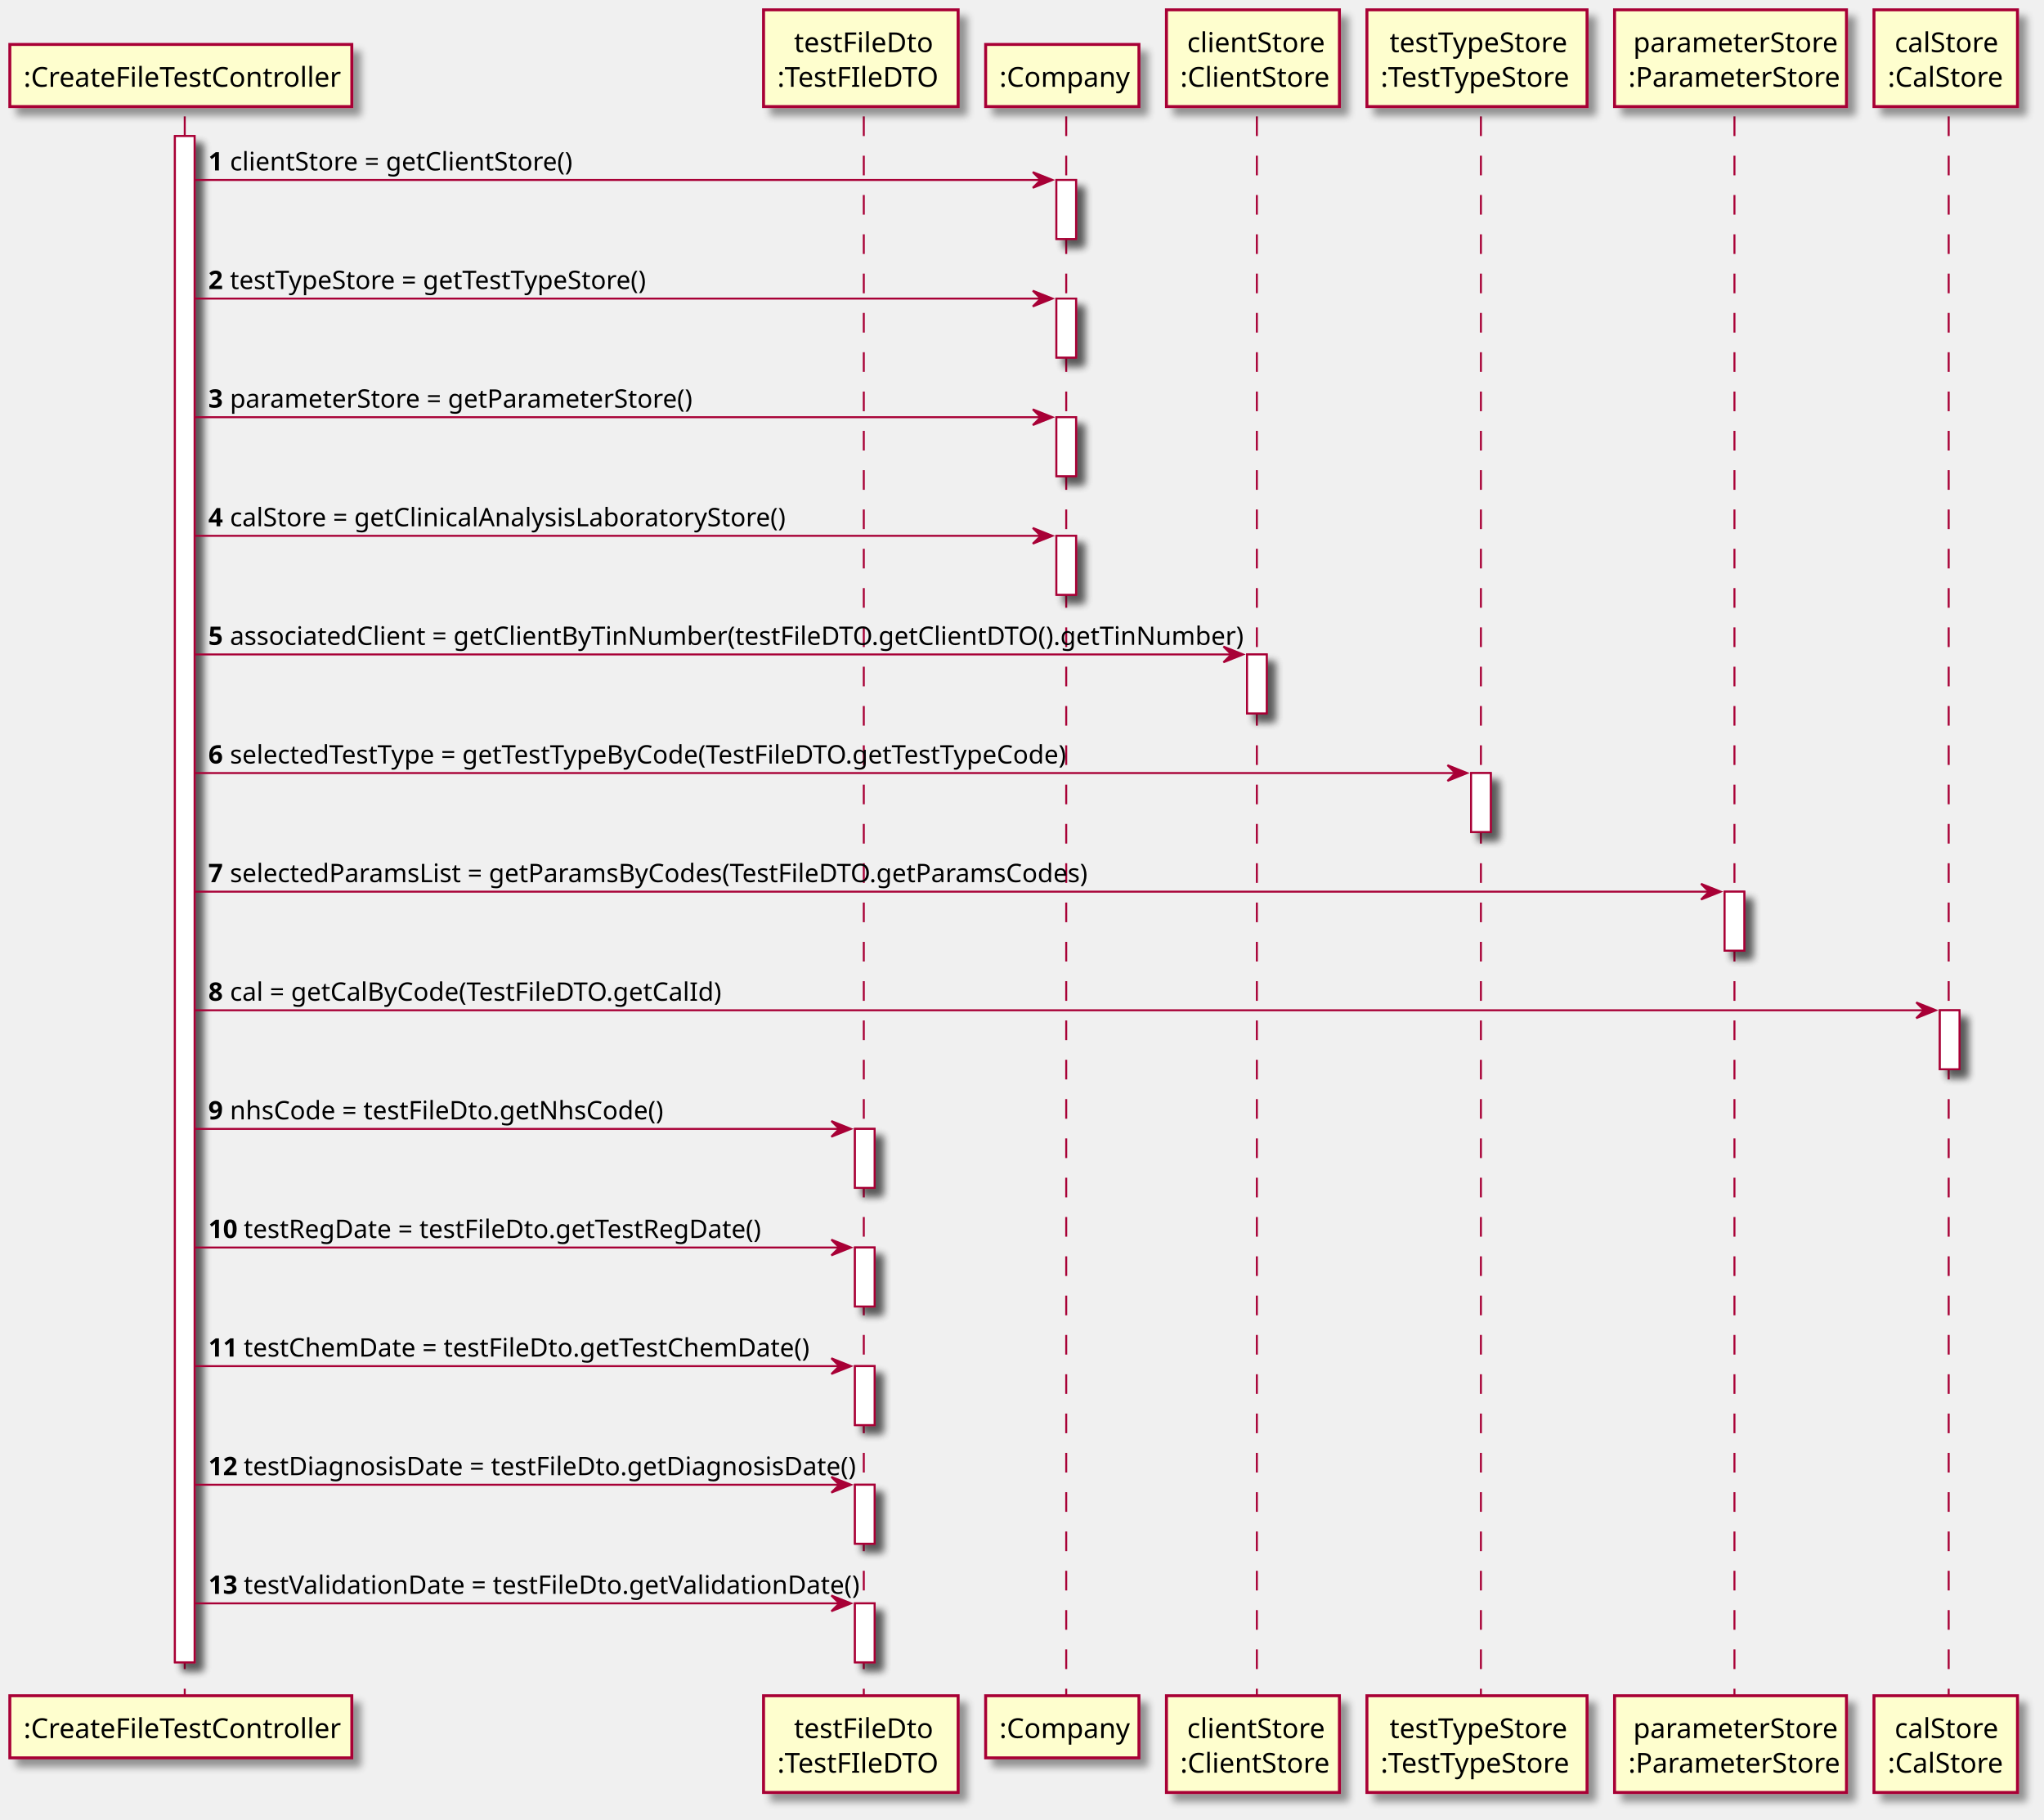
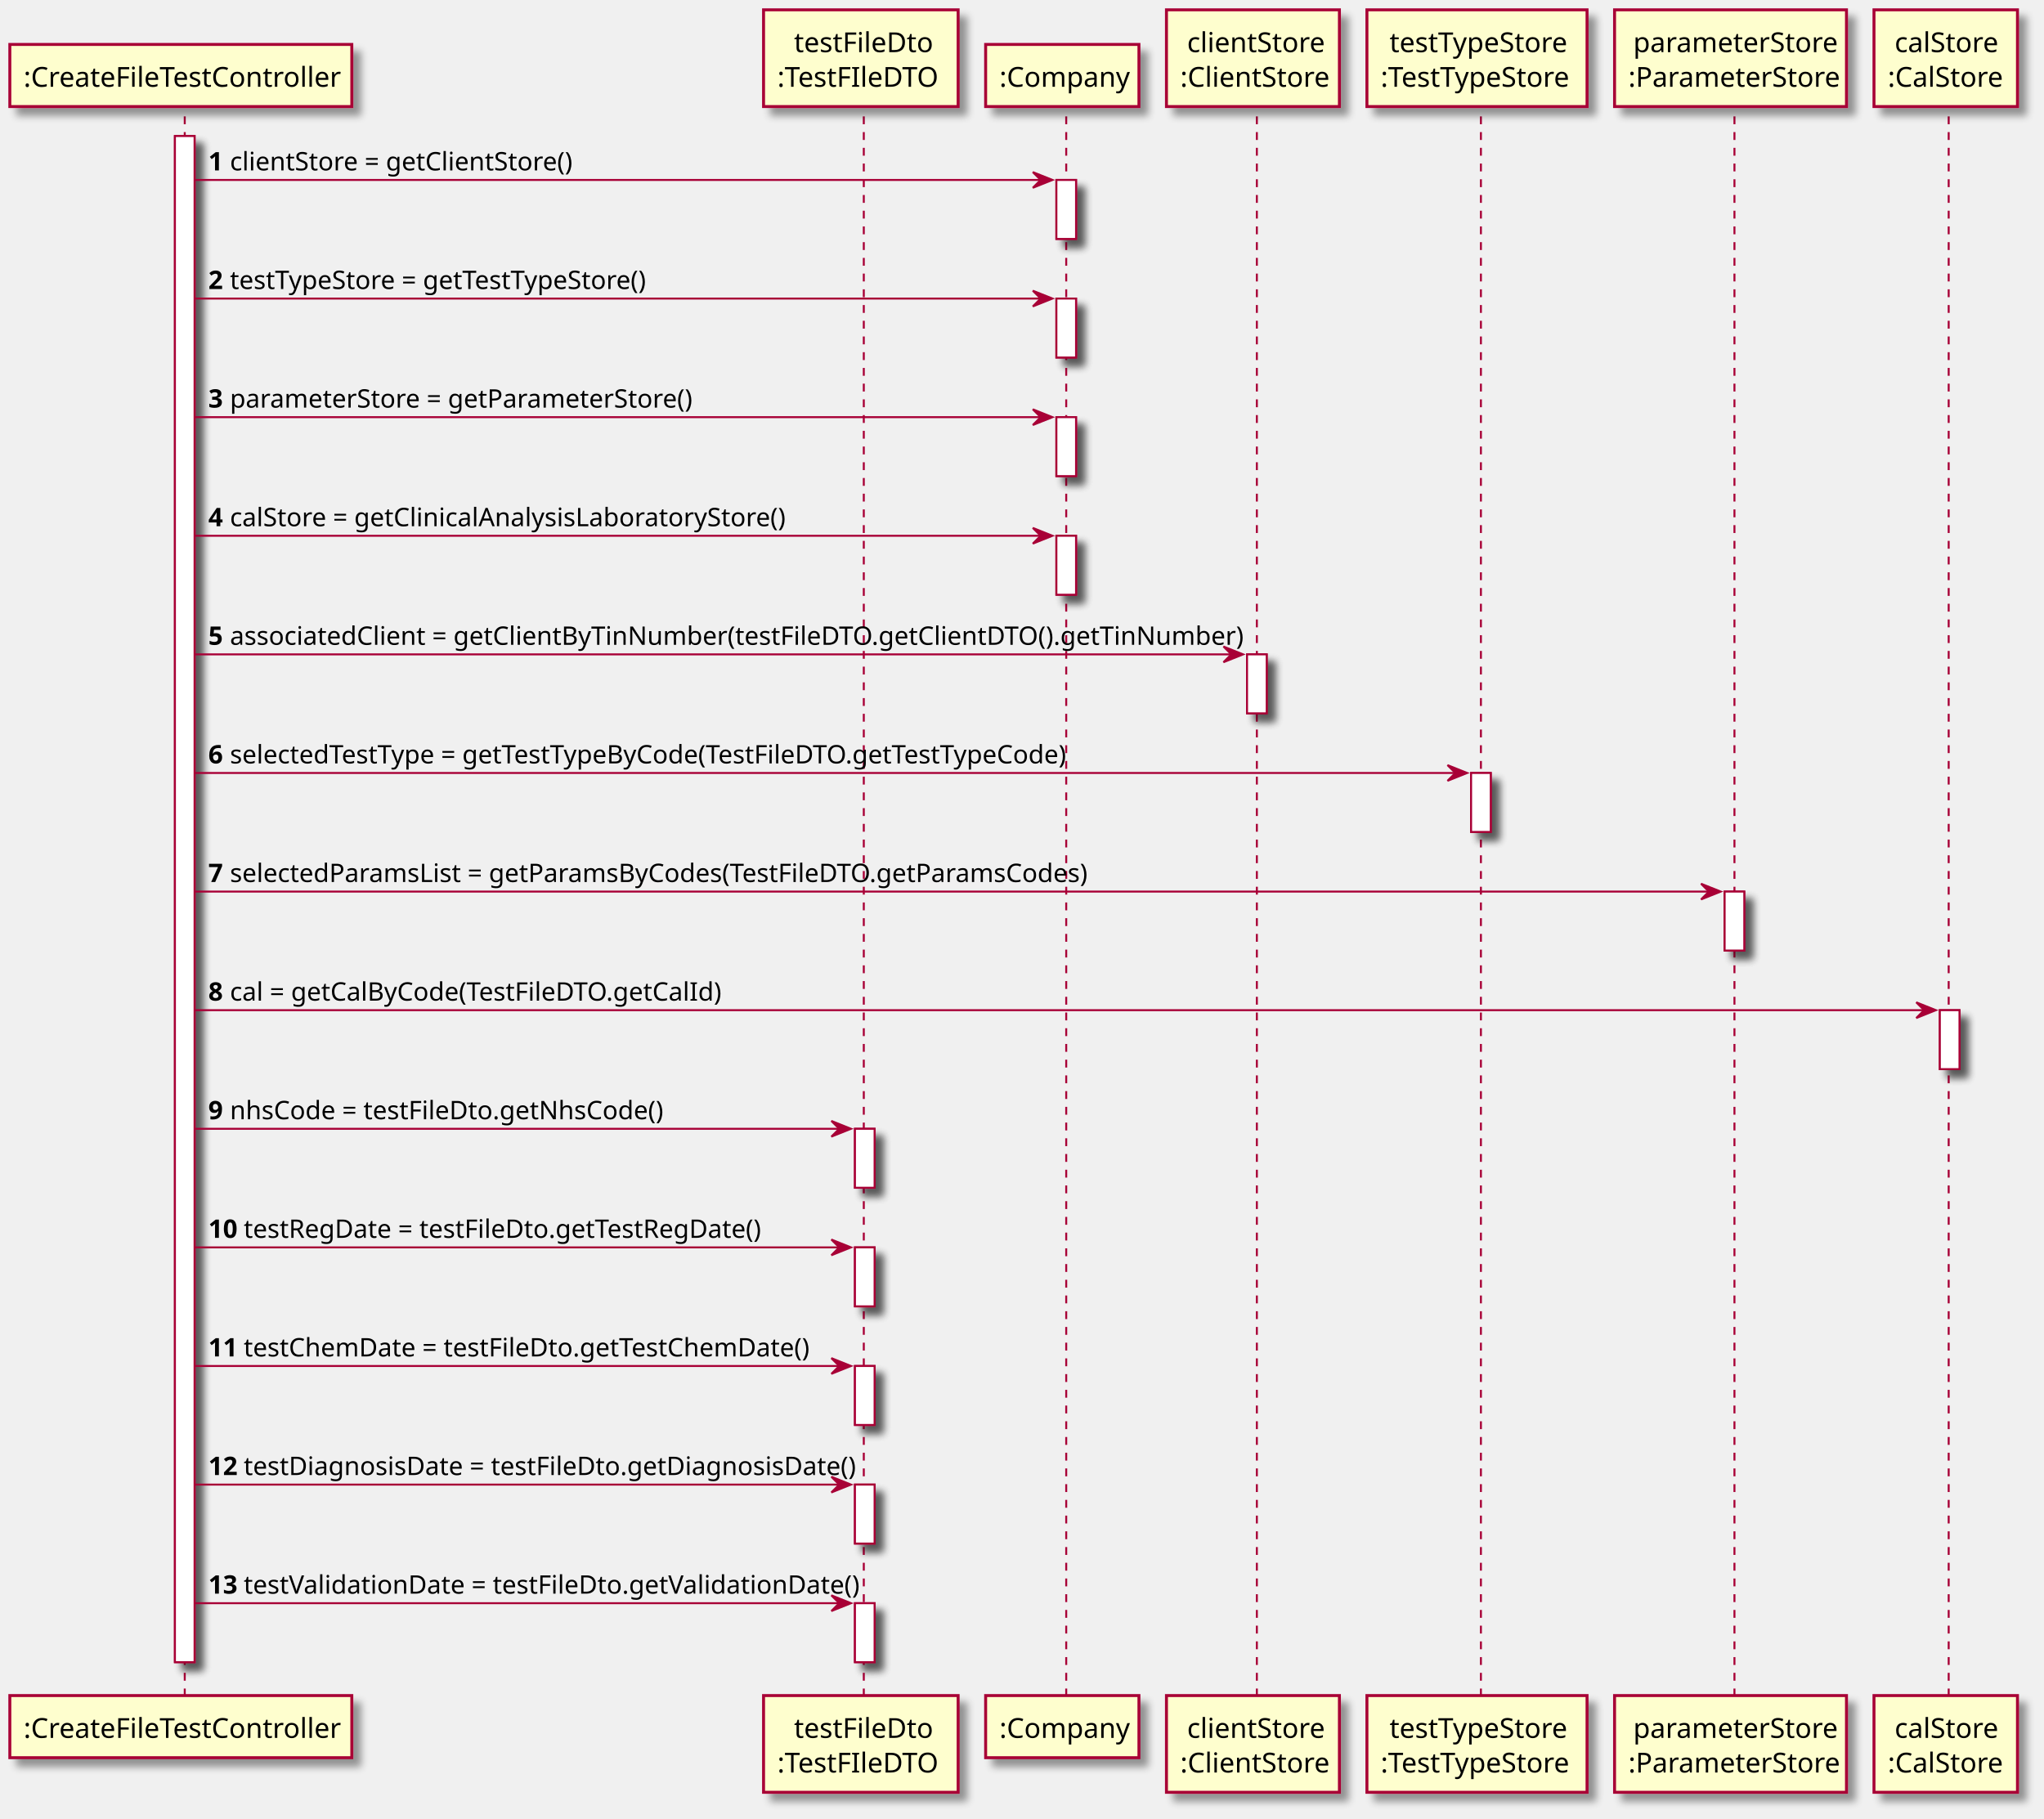
- <svg xmlns="http://www.w3.org/2000/svg" contentScriptType="application/ecmascript" contentStyleType="text/css" height="463px" preserveAspectRatio="none" style="width:520px;height:463px;" version="1.1" viewBox="0 0 520 463" width="520px" zoomAndPan="magnify">
+ <svg xmlns="http://www.w3.org/2000/svg" contentScriptType="application/ecmascript" contentStyleType="text/css" height="1157.5px" preserveAspectRatio="none" style="width:1300px;height:1157px;" version="1.1" viewBox="0 0 1300 1157" width="1300px" zoomAndPan="magnify">
  <defs>
    <filter height="300%" id="feg5xqkp1o017" width="300%" x="-1" y="-1">
-       <feGaussianBlur result="blurOut" stdDeviation="1.0" />
+       <feGaussianBlur result="blurOut" stdDeviation="2.5" />
      <feColorMatrix in="blurOut" result="blurOut2" type="matrix" values="0 0 0 0 0 0 0 0 0 0 0 0 0 0 0 0 0 0 .4 0" />
-       <feOffset dx="2.0" dy="2.0" in="blurOut2" result="blurOut3" />
+       <feOffset dx="5.0" dy="5.0" in="blurOut2" result="blurOut3" />
      <feBlend in="SourceGraphic" in2="blurOut3" mode="normal" />
    </filter>
  </defs>
  <g>
-     <rect fill="#FFFFFF" filter="url(#feg5xqkp1o017)" height="388.285" style="stroke:#A80036;stroke-width:0.5;" width="5" x="44.5" y="34.609" />
-     <rect fill="#FFFFFF" filter="url(#feg5xqkp1o017)" height="15" style="stroke:#A80036;stroke-width:0.5;" width="5" x="217.5" y="287.191" />
-     <rect fill="#FFFFFF" filter="url(#feg5xqkp1o017)" height="15" style="stroke:#A80036;stroke-width:0.5;" width="5" x="217.5" y="317.367" />
-     <rect fill="#FFFFFF" filter="url(#feg5xqkp1o017)" height="15" style="stroke:#A80036;stroke-width:0.5;" width="5" x="217.5" y="347.543" />
-     <rect fill="#FFFFFF" filter="url(#feg5xqkp1o017)" height="15" style="stroke:#A80036;stroke-width:0.5;" width="5" x="217.5" y="377.719" />
-     <rect fill="#FFFFFF" filter="url(#feg5xqkp1o017)" height="15" style="stroke:#A80036;stroke-width:0.5;" width="5" x="217.5" y="407.894" />
-     <rect fill="#FFFFFF" filter="url(#feg5xqkp1o017)" height="15" style="stroke:#A80036;stroke-width:0.5;" width="5" x="268.75" y="45.785" />
-     <rect fill="#FFFFFF" filter="url(#feg5xqkp1o017)" height="15" style="stroke:#A80036;stroke-width:0.5;" width="5" x="268.75" y="75.961" />
-     <rect fill="#FFFFFF" filter="url(#feg5xqkp1o017)" height="15" style="stroke:#A80036;stroke-width:0.5;" width="5" x="268.75" y="106.137" />
-     <rect fill="#FFFFFF" filter="url(#feg5xqkp1o017)" height="15" style="stroke:#A80036;stroke-width:0.5;" width="5" x="268.75" y="136.312" />
-     <rect fill="#FFFFFF" filter="url(#feg5xqkp1o017)" height="15" style="stroke:#A80036;stroke-width:0.5;" width="5" x="317.25" y="166.488" />
-     <rect fill="#FFFFFF" filter="url(#feg5xqkp1o017)" height="15" style="stroke:#A80036;stroke-width:0.5;" width="5" x="374.25" y="196.664" />
-     <rect fill="#FFFFFF" filter="url(#feg5xqkp1o017)" height="15" style="stroke:#A80036;stroke-width:0.5;" width="5" x="438.75" y="226.84" />
-     <rect fill="#FFFFFF" filter="url(#feg5xqkp1o017)" height="15" style="stroke:#A80036;stroke-width:0.5;" width="5" x="493.5" y="257.016" />
-     <line style="stroke:#A80036;stroke-width:0.5;stroke-dasharray:5.0,5.0;" x1="47" x2="47" y1="29.609" y2="431.894" />
-     <line style="stroke:#A80036;stroke-width:0.5;stroke-dasharray:5.0,5.0;" x1="219.75" x2="219.75" y1="29.609" y2="431.894" />
-     <line style="stroke:#A80036;stroke-width:0.5;stroke-dasharray:5.0,5.0;" x1="271.25" x2="271.25" y1="29.609" y2="431.894" />
-     <line style="stroke:#A80036;stroke-width:0.5;stroke-dasharray:5.0,5.0;" x1="319.75" x2="319.75" y1="29.609" y2="431.894" />
-     <line style="stroke:#A80036;stroke-width:0.5;stroke-dasharray:5.0,5.0;" x1="376.75" x2="376.75" y1="29.609" y2="431.894" />
-     <line style="stroke:#A80036;stroke-width:0.5;stroke-dasharray:5.0,5.0;" x1="441.25" x2="441.25" y1="29.609" y2="431.894" />
-     <line style="stroke:#A80036;stroke-width:0.5;stroke-dasharray:5.0,5.0;" x1="495.75" x2="495.75" y1="29.609" y2="431.894" />
-     <rect fill="#FEFECE" filter="url(#feg5xqkp1o017)" height="15.805" style="stroke:#A80036;stroke-width:0.75;" width="87" x="2.5" y="11.305" />
-     <text fill="#000000" font-family="sans-serif" font-size="7" lengthAdjust="spacing" textLength="80" x="6" y="22.071">:CreateFileTestController</text>
-     <rect fill="#FEFECE" filter="url(#feg5xqkp1o017)" height="15.805" style="stroke:#A80036;stroke-width:0.75;" width="87" x="2.5" y="431.394" />
-     <text fill="#000000" font-family="sans-serif" font-size="7" lengthAdjust="spacing" textLength="80" x="6" y="442.161">:CreateFileTestController</text>
-     <rect fill="#FEFECE" filter="url(#feg5xqkp1o017)" height="24.609" style="stroke:#A80036;stroke-width:0.75;" width="49.5" x="194.25" y="2.5" />
-     <text fill="#000000" font-family="sans-serif" font-size="7" lengthAdjust="spacing" textLength="34" x="202" y="13.267">testFileDto</text>
-     <text fill="#000000" font-family="sans-serif" font-size="7" lengthAdjust="spacing" textLength="42.5" x="197.75" y="22.071">:TestFIleDTO</text>
-     <rect fill="#FEFECE" filter="url(#feg5xqkp1o017)" height="24.609" style="stroke:#A80036;stroke-width:0.75;" width="49.5" x="194.25" y="431.394" />
-     <text fill="#000000" font-family="sans-serif" font-size="7" lengthAdjust="spacing" textLength="34" x="202" y="442.161">testFileDto</text>
-     <text fill="#000000" font-family="sans-serif" font-size="7" lengthAdjust="spacing" textLength="42.5" x="197.75" y="450.966">:TestFIleDTO</text>
-     <rect fill="#FEFECE" filter="url(#feg5xqkp1o017)" height="15.805" style="stroke:#A80036;stroke-width:0.75;" width="39" x="250.75" y="11.305" />
-     <text fill="#000000" font-family="sans-serif" font-size="7" lengthAdjust="spacing" textLength="32" x="254.25" y="22.071">:Company</text>
-     <rect fill="#FEFECE" filter="url(#feg5xqkp1o017)" height="15.805" style="stroke:#A80036;stroke-width:0.75;" width="39" x="250.75" y="431.394" />
-     <text fill="#000000" font-family="sans-serif" font-size="7" lengthAdjust="spacing" textLength="32" x="254.25" y="442.161">:Company</text>
-     <rect fill="#FEFECE" filter="url(#feg5xqkp1o017)" height="24.609" style="stroke:#A80036;stroke-width:0.75;" width="44" x="296.75" y="2.5" />
-     <text fill="#000000" font-family="sans-serif" font-size="7" lengthAdjust="spacing" textLength="33.5" x="302" y="13.267">clientStore</text>
-     <text fill="#000000" font-family="sans-serif" font-size="7" lengthAdjust="spacing" textLength="37" x="300.25" y="22.071">:ClientStore</text>
-     <rect fill="#FEFECE" filter="url(#feg5xqkp1o017)" height="24.609" style="stroke:#A80036;stroke-width:0.75;" width="44" x="296.75" y="431.394" />
-     <text fill="#000000" font-family="sans-serif" font-size="7" lengthAdjust="spacing" textLength="33.5" x="302" y="442.161">clientStore</text>
-     <text fill="#000000" font-family="sans-serif" font-size="7" lengthAdjust="spacing" textLength="37" x="300.25" y="450.966">:ClientStore</text>
-     <rect fill="#FEFECE" filter="url(#feg5xqkp1o017)" height="24.609" style="stroke:#A80036;stroke-width:0.75;" width="56" x="347.75" y="2.5" />
-     <text fill="#000000" font-family="sans-serif" font-size="7" lengthAdjust="spacing" textLength="44.5" x="353.5" y="13.267">testTypeStore</text>
-     <text fill="#000000" font-family="sans-serif" font-size="7" lengthAdjust="spacing" textLength="49" x="351.25" y="22.071">:TestTypeStore</text>
-     <rect fill="#FEFECE" filter="url(#feg5xqkp1o017)" height="24.609" style="stroke:#A80036;stroke-width:0.75;" width="56" x="347.75" y="431.394" />
-     <text fill="#000000" font-family="sans-serif" font-size="7" lengthAdjust="spacing" textLength="44.5" x="353.5" y="442.161">testTypeStore</text>
-     <text fill="#000000" font-family="sans-serif" font-size="7" lengthAdjust="spacing" textLength="49" x="351.25" y="450.966">:TestTypeStore</text>
-     <rect fill="#FEFECE" filter="url(#feg5xqkp1o017)" height="24.609" style="stroke:#A80036;stroke-width:0.75;" width="59" x="410.75" y="2.5" />
-     <text fill="#000000" font-family="sans-serif" font-size="7" lengthAdjust="spacing" textLength="49.5" x="415.5" y="13.267">parameterStore</text>
-     <text fill="#000000" font-family="sans-serif" font-size="7" lengthAdjust="spacing" textLength="52" x="414.25" y="22.071">:ParameterStore</text>
-     <rect fill="#FEFECE" filter="url(#feg5xqkp1o017)" height="24.609" style="stroke:#A80036;stroke-width:0.75;" width="59" x="410.75" y="431.394" />
-     <text fill="#000000" font-family="sans-serif" font-size="7" lengthAdjust="spacing" textLength="49.5" x="415.5" y="442.161">parameterStore</text>
-     <text fill="#000000" font-family="sans-serif" font-size="7" lengthAdjust="spacing" textLength="52" x="414.25" y="450.966">:ParameterStore</text>
-     <rect fill="#FEFECE" filter="url(#feg5xqkp1o017)" height="24.609" style="stroke:#A80036;stroke-width:0.75;" width="36.5" x="476.75" y="2.5" />
-     <text fill="#000000" font-family="sans-serif" font-size="7" lengthAdjust="spacing" textLength="26" x="482" y="13.267">calStore</text>
-     <text fill="#000000" font-family="sans-serif" font-size="7" lengthAdjust="spacing" textLength="29.5" x="480.25" y="22.071">:CalStore</text>
-     <rect fill="#FEFECE" filter="url(#feg5xqkp1o017)" height="24.609" style="stroke:#A80036;stroke-width:0.75;" width="36.5" x="476.75" y="431.394" />
-     <text fill="#000000" font-family="sans-serif" font-size="7" lengthAdjust="spacing" textLength="26" x="482" y="442.161">calStore</text>
-     <text fill="#000000" font-family="sans-serif" font-size="7" lengthAdjust="spacing" textLength="29.5" x="480.25" y="450.966">:CalStore</text>
-     <rect fill="#FFFFFF" filter="url(#feg5xqkp1o017)" height="388.285" style="stroke:#A80036;stroke-width:0.5;" width="5" x="44.5" y="34.609" />
-     <rect fill="#FFFFFF" filter="url(#feg5xqkp1o017)" height="15" style="stroke:#A80036;stroke-width:0.5;" width="5" x="217.5" y="287.191" />
-     <rect fill="#FFFFFF" filter="url(#feg5xqkp1o017)" height="15" style="stroke:#A80036;stroke-width:0.5;" width="5" x="217.5" y="317.367" />
-     <rect fill="#FFFFFF" filter="url(#feg5xqkp1o017)" height="15" style="stroke:#A80036;stroke-width:0.5;" width="5" x="217.5" y="347.543" />
-     <rect fill="#FFFFFF" filter="url(#feg5xqkp1o017)" height="15" style="stroke:#A80036;stroke-width:0.5;" width="5" x="217.5" y="377.719" />
-     <rect fill="#FFFFFF" filter="url(#feg5xqkp1o017)" height="15" style="stroke:#A80036;stroke-width:0.5;" width="5" x="217.5" y="407.894" />
-     <rect fill="#FFFFFF" filter="url(#feg5xqkp1o017)" height="15" style="stroke:#A80036;stroke-width:0.5;" width="5" x="268.75" y="45.785" />
-     <rect fill="#FFFFFF" filter="url(#feg5xqkp1o017)" height="15" style="stroke:#A80036;stroke-width:0.5;" width="5" x="268.75" y="75.961" />
-     <rect fill="#FFFFFF" filter="url(#feg5xqkp1o017)" height="15" style="stroke:#A80036;stroke-width:0.5;" width="5" x="268.75" y="106.137" />
-     <rect fill="#FFFFFF" filter="url(#feg5xqkp1o017)" height="15" style="stroke:#A80036;stroke-width:0.5;" width="5" x="268.75" y="136.312" />
-     <rect fill="#FFFFFF" filter="url(#feg5xqkp1o017)" height="15" style="stroke:#A80036;stroke-width:0.5;" width="5" x="317.25" y="166.488" />
-     <rect fill="#FFFFFF" filter="url(#feg5xqkp1o017)" height="15" style="stroke:#A80036;stroke-width:0.5;" width="5" x="374.25" y="196.664" />
-     <rect fill="#FFFFFF" filter="url(#feg5xqkp1o017)" height="15" style="stroke:#A80036;stroke-width:0.5;" width="5" x="438.75" y="226.84" />
-     <rect fill="#FFFFFF" filter="url(#feg5xqkp1o017)" height="15" style="stroke:#A80036;stroke-width:0.5;" width="5" x="493.5" y="257.016" />
-     <polygon fill="#A80036" points="262.75,43.785,267.75,45.785,262.75,47.785,264.75,45.785" style="stroke:#A80036;stroke-width:0.5;" />
-     <line style="stroke:#A80036;stroke-width:0.5;" x1="49.5" x2="265.75" y1="45.785" y2="45.785" />
-     <text fill="#000000" font-family="sans-serif" font-size="6.5" font-weight="bold" lengthAdjust="spacing" textLength="3.5" x="53" y="43.357">1</text>
-     <text fill="#000000" font-family="sans-serif" font-size="6.5" lengthAdjust="spacing" textLength="84" x="58.5" y="43.357">clientStore = getClientStore()</text>
-     <polygon fill="#A80036" points="262.75,73.961,267.75,75.961,262.75,77.961,264.75,75.961" style="stroke:#A80036;stroke-width:0.5;" />
-     <line style="stroke:#A80036;stroke-width:0.5;" x1="49.5" x2="265.75" y1="75.961" y2="75.961" />
-     <text fill="#000000" font-family="sans-serif" font-size="6.5" font-weight="bold" lengthAdjust="spacing" textLength="3.5" x="53" y="73.533">2</text>
-     <text fill="#000000" font-family="sans-serif" font-size="6.5" lengthAdjust="spacing" textLength="103.5" x="58.5" y="73.533">testTypeStore = getTestTypeStore()</text>
-     <polygon fill="#A80036" points="262.75,104.137,267.75,106.137,262.75,108.137,264.75,106.137" style="stroke:#A80036;stroke-width:0.5;" />
-     <line style="stroke:#A80036;stroke-width:0.5;" x1="49.5" x2="265.75" y1="106.137" y2="106.137" />
-     <text fill="#000000" font-family="sans-serif" font-size="6.5" font-weight="bold" lengthAdjust="spacing" textLength="3.5" x="53" y="103.709">3</text>
-     <text fill="#000000" font-family="sans-serif" font-size="6.5" lengthAdjust="spacing" textLength="111" x="58.5" y="103.709">parameterStore = getParameterStore()</text>
-     <polygon fill="#A80036" points="262.75,134.312,267.75,136.312,262.75,138.312,264.75,136.312" style="stroke:#A80036;stroke-width:0.5;" />
-     <line style="stroke:#A80036;stroke-width:0.5;" x1="49.5" x2="265.75" y1="136.312" y2="136.312" />
-     <text fill="#000000" font-family="sans-serif" font-size="6.5" font-weight="bold" lengthAdjust="spacing" textLength="3.5" x="53" y="133.884">4</text>
-     <text fill="#000000" font-family="sans-serif" font-size="6.5" lengthAdjust="spacing" textLength="137" x="58.5" y="133.884">calStore = getClinicalAnalysisLaboratoryStore()</text>
-     <polygon fill="#A80036" points="311.25,164.488,316.25,166.488,311.25,168.488,313.25,166.488" style="stroke:#A80036;stroke-width:0.5;" />
-     <line style="stroke:#A80036;stroke-width:0.5;" x1="49.5" x2="314.25" y1="166.488" y2="166.488" />
-     <text fill="#000000" font-family="sans-serif" font-size="6.5" font-weight="bold" lengthAdjust="spacing" textLength="3.5" x="53" y="164.06">5</text>
-     <text fill="#000000" font-family="sans-serif" font-size="6.5" lengthAdjust="spacing" textLength="245.5" x="58.5" y="164.06">associatedClient = getClientByTinNumber(testFileDTO.getClientDTO().getTinNumber)</text>
-     <polygon fill="#A80036" points="368.25,194.664,373.25,196.664,368.25,198.664,370.25,196.664" style="stroke:#A80036;stroke-width:0.5;" />
-     <line style="stroke:#A80036;stroke-width:0.5;" x1="49.5" x2="371.25" y1="196.664" y2="196.664" />
-     <text fill="#000000" font-family="sans-serif" font-size="6.5" font-weight="bold" lengthAdjust="spacing" textLength="3.5" x="53" y="194.236">6</text>
-     <text fill="#000000" font-family="sans-serif" font-size="6.5" lengthAdjust="spacing" textLength="210" x="58.5" y="194.236">selectedTestType = getTestTypeByCode(TestFileDTO.getTestTypeCode)</text>
-     <polygon fill="#A80036" points="432.75,224.84,437.75,226.84,432.75,228.84,434.75,226.84" style="stroke:#A80036;stroke-width:0.5;" />
-     <line style="stroke:#A80036;stroke-width:0.5;" x1="49.5" x2="435.75" y1="226.84" y2="226.84" />
-     <text fill="#000000" font-family="sans-serif" font-size="6.5" font-weight="bold" lengthAdjust="spacing" textLength="3.5" x="53" y="224.412">7</text>
-     <text fill="#000000" font-family="sans-serif" font-size="6.5" lengthAdjust="spacing" textLength="215.5" x="58.5" y="224.412">selectedParamsList = getParamsByCodes(TestFileDTO.getParamsCodes)</text>
-     <polygon fill="#A80036" points="487.5,255.016,492.5,257.016,487.5,259.016,489.5,257.016" style="stroke:#A80036;stroke-width:0.5;" />
-     <line style="stroke:#A80036;stroke-width:0.5;" x1="49.5" x2="490.5" y1="257.016" y2="257.016" />
-     <text fill="#000000" font-family="sans-serif" font-size="6.5" font-weight="bold" lengthAdjust="spacing" textLength="3.5" x="53" y="254.587">8</text>
-     <text fill="#000000" font-family="sans-serif" font-size="6.5" lengthAdjust="spacing" textLength="123.5" x="58.5" y="254.587">cal = getCalByCode(TestFileDTO.getCalId)</text>
-     <polygon fill="#A80036" points="211.5,285.191,216.5,287.191,211.5,289.191,213.5,287.191" style="stroke:#A80036;stroke-width:0.5;" />
-     <line style="stroke:#A80036;stroke-width:0.5;" x1="49.5" x2="214.5" y1="287.191" y2="287.191" />
-     <text fill="#000000" font-family="sans-serif" font-size="6.5" font-weight="bold" lengthAdjust="spacing" textLength="3.5" x="53" y="284.763">9</text>
-     <text fill="#000000" font-family="sans-serif" font-size="6.5" lengthAdjust="spacing" textLength="106.5" x="58.5" y="284.763">nhsCode = testFileDto.getNhsCode()</text>
-     <polygon fill="#A80036" points="211.5,315.367,216.5,317.367,211.5,319.367,213.5,317.367" style="stroke:#A80036;stroke-width:0.5;" />
-     <line style="stroke:#A80036;stroke-width:0.5;" x1="49.5" x2="214.5" y1="317.367" y2="317.367" />
-     <text fill="#000000" font-family="sans-serif" font-size="6.5" font-weight="bold" lengthAdjust="spacing" textLength="7" x="53" y="314.939">10</text>
-     <text fill="#000000" font-family="sans-serif" font-size="6.5" lengthAdjust="spacing" textLength="128" x="62" y="314.939">testRegDate = testFileDto.getTestRegDate()</text>
-     <polygon fill="#A80036" points="211.5,345.543,216.5,347.543,211.5,349.543,213.5,347.543" style="stroke:#A80036;stroke-width:0.5;" />
-     <line style="stroke:#A80036;stroke-width:0.5;" x1="49.5" x2="214.5" y1="347.543" y2="347.543" />
-     <text fill="#000000" font-family="sans-serif" font-size="6.5" font-weight="bold" lengthAdjust="spacing" textLength="7" x="53" y="345.115">11</text>
-     <text fill="#000000" font-family="sans-serif" font-size="6.5" lengthAdjust="spacing" textLength="139" x="62" y="345.115">testChemDate = testFileDto.getTestChemDate()</text>
-     <polygon fill="#A80036" points="211.5,375.719,216.5,377.719,211.5,379.719,213.5,377.719" style="stroke:#A80036;stroke-width:0.5;" />
-     <line style="stroke:#A80036;stroke-width:0.5;" x1="49.5" x2="214.5" y1="377.719" y2="377.719" />
-     <text fill="#000000" font-family="sans-serif" font-size="6.5" font-weight="bold" lengthAdjust="spacing" textLength="7" x="53" y="375.291">12</text>
-     <text fill="#000000" font-family="sans-serif" font-size="6.5" lengthAdjust="spacing" textLength="149.5" x="62" y="375.291">testDiagnosisDate = testFileDto.getDiagnosisDate()</text>
-     <polygon fill="#A80036" points="211.5,405.894,216.5,407.894,211.5,409.894,213.5,407.894" style="stroke:#A80036;stroke-width:0.5;" />
-     <line style="stroke:#A80036;stroke-width:0.5;" x1="49.5" x2="214.5" y1="407.894" y2="407.894" />
-     <text fill="#000000" font-family="sans-serif" font-size="6.5" font-weight="bold" lengthAdjust="spacing" textLength="7" x="53" y="405.466">13</text>
-     <text fill="#000000" font-family="sans-serif" font-size="6.5" lengthAdjust="spacing" textLength="149.5" x="62" y="405.466">testValidationDate = testFileDto.getValidationDate()</text>
+     <rect fill="#FFFFFF" filter="url(#feg5xqkp1o017)" height="970.713" style="stroke:#A80036;stroke-width:1.25;" width="12.5" x="111.25" y="86.523" />
+     <rect fill="#FFFFFF" filter="url(#feg5xqkp1o017)" height="37.5" style="stroke:#A80036;stroke-width:1.25;" width="12.5" x="543.75" y="717.979" />
+     <rect fill="#FFFFFF" filter="url(#feg5xqkp1o017)" height="37.5" style="stroke:#A80036;stroke-width:1.25;" width="12.5" x="543.75" y="793.418" />
+     <rect fill="#FFFFFF" filter="url(#feg5xqkp1o017)" height="37.5" style="stroke:#A80036;stroke-width:1.25;" width="12.5" x="543.75" y="868.857" />
+     <rect fill="#FFFFFF" filter="url(#feg5xqkp1o017)" height="37.5" style="stroke:#A80036;stroke-width:1.25;" width="12.5" x="543.75" y="944.297" />
+     <rect fill="#FFFFFF" filter="url(#feg5xqkp1o017)" height="37.5" style="stroke:#A80036;stroke-width:1.25;" width="12.5" x="543.75" y="1019.736" />
+     <rect fill="#FFFFFF" filter="url(#feg5xqkp1o017)" height="37.5" style="stroke:#A80036;stroke-width:1.25;" width="12.5" x="671.875" y="114.463" />
+     <rect fill="#FFFFFF" filter="url(#feg5xqkp1o017)" height="37.5" style="stroke:#A80036;stroke-width:1.25;" width="12.5" x="671.875" y="189.902" />
+     <rect fill="#FFFFFF" filter="url(#feg5xqkp1o017)" height="37.5" style="stroke:#A80036;stroke-width:1.25;" width="12.5" x="671.875" y="265.342" />
+     <rect fill="#FFFFFF" filter="url(#feg5xqkp1o017)" height="37.5" style="stroke:#A80036;stroke-width:1.25;" width="12.5" x="671.875" y="340.781" />
+     <rect fill="#FFFFFF" filter="url(#feg5xqkp1o017)" height="37.5" style="stroke:#A80036;stroke-width:1.25;" width="12.5" x="793.125" y="416.221" />
+     <rect fill="#FFFFFF" filter="url(#feg5xqkp1o017)" height="37.5" style="stroke:#A80036;stroke-width:1.25;" width="12.5" x="935.625" y="491.66" />
+     <rect fill="#FFFFFF" filter="url(#feg5xqkp1o017)" height="37.5" style="stroke:#A80036;stroke-width:1.25;" width="12.5" x="1096.875" y="567.1" />
+     <rect fill="#FFFFFF" filter="url(#feg5xqkp1o017)" height="37.5" style="stroke:#A80036;stroke-width:1.25;" width="12.5" x="1233.75" y="642.539" />
+     <line style="stroke:#A80036;stroke-width:1.25;stroke-dasharray:5.0,5.0;" x1="117.5" x2="117.5" y1="74.023" y2="1079.736" />
+     <line style="stroke:#A80036;stroke-width:1.25;stroke-dasharray:5.0,5.0;" x1="549.375" x2="549.375" y1="74.023" y2="1079.736" />
+     <line style="stroke:#A80036;stroke-width:1.25;stroke-dasharray:5.0,5.0;" x1="678.125" x2="678.125" y1="74.023" y2="1079.736" />
+     <line style="stroke:#A80036;stroke-width:1.25;stroke-dasharray:5.0,5.0;" x1="799.375" x2="799.375" y1="74.023" y2="1079.736" />
+     <line style="stroke:#A80036;stroke-width:1.25;stroke-dasharray:5.0,5.0;" x1="941.875" x2="941.875" y1="74.023" y2="1079.736" />
+     <line style="stroke:#A80036;stroke-width:1.25;stroke-dasharray:5.0,5.0;" x1="1103.125" x2="1103.125" y1="74.023" y2="1079.736" />
+     <line style="stroke:#A80036;stroke-width:1.25;stroke-dasharray:5.0,5.0;" x1="1239.375" x2="1239.375" y1="74.023" y2="1079.736" />
+     <rect fill="#FEFECE" filter="url(#feg5xqkp1o017)" height="39.512" style="stroke:#A80036;stroke-width:1.875;" width="217.5" x="6.25" y="28.262" />
+     <text fill="#000000" font-family="sans-serif" font-size="17.5" lengthAdjust="spacing" textLength="200" x="15" y="55.178">:CreateFileTestController</text>
+     <rect fill="#FEFECE" filter="url(#feg5xqkp1o017)" height="39.512" style="stroke:#A80036;stroke-width:1.875;" width="217.5" x="6.25" y="1078.486" />
+     <text fill="#000000" font-family="sans-serif" font-size="17.5" lengthAdjust="spacing" textLength="200" x="15" y="1105.403">:CreateFileTestController</text>
+     <rect fill="#FEFECE" filter="url(#feg5xqkp1o017)" height="61.523" style="stroke:#A80036;stroke-width:1.875;" width="123.75" x="485.625" y="6.25" />
+     <text fill="#000000" font-family="sans-serif" font-size="17.5" lengthAdjust="spacing" textLength="85" x="505" y="33.166">testFileDto</text>
+     <text fill="#000000" font-family="sans-serif" font-size="17.5" lengthAdjust="spacing" textLength="106.25" x="494.375" y="55.178">:TestFIleDTO</text>
+     <rect fill="#FEFECE" filter="url(#feg5xqkp1o017)" height="61.523" style="stroke:#A80036;stroke-width:1.875;" width="123.75" x="485.625" y="1078.486" />
+     <text fill="#000000" font-family="sans-serif" font-size="17.5" lengthAdjust="spacing" textLength="85" x="505" y="1105.403">testFileDto</text>
+     <text fill="#000000" font-family="sans-serif" font-size="17.5" lengthAdjust="spacing" textLength="106.25" x="494.375" y="1127.415">:TestFIleDTO</text>
+     <rect fill="#FEFECE" filter="url(#feg5xqkp1o017)" height="39.512" style="stroke:#A80036;stroke-width:1.875;" width="97.5" x="626.875" y="28.262" />
+     <text fill="#000000" font-family="sans-serif" font-size="17.5" lengthAdjust="spacing" textLength="80" x="635.625" y="55.178">:Company</text>
+     <rect fill="#FEFECE" filter="url(#feg5xqkp1o017)" height="39.512" style="stroke:#A80036;stroke-width:1.875;" width="97.5" x="626.875" y="1078.486" />
+     <text fill="#000000" font-family="sans-serif" font-size="17.5" lengthAdjust="spacing" textLength="80" x="635.625" y="1105.403">:Company</text>
+     <rect fill="#FEFECE" filter="url(#feg5xqkp1o017)" height="61.523" style="stroke:#A80036;stroke-width:1.875;" width="110" x="741.875" y="6.25" />
+     <text fill="#000000" font-family="sans-serif" font-size="17.5" lengthAdjust="spacing" textLength="83.75" x="755" y="33.166">clientStore</text>
+     <text fill="#000000" font-family="sans-serif" font-size="17.5" lengthAdjust="spacing" textLength="92.5" x="750.625" y="55.178">:ClientStore</text>
+     <rect fill="#FEFECE" filter="url(#feg5xqkp1o017)" height="61.523" style="stroke:#A80036;stroke-width:1.875;" width="110" x="741.875" y="1078.486" />
+     <text fill="#000000" font-family="sans-serif" font-size="17.5" lengthAdjust="spacing" textLength="83.75" x="755" y="1105.403">clientStore</text>
+     <text fill="#000000" font-family="sans-serif" font-size="17.5" lengthAdjust="spacing" textLength="92.5" x="750.625" y="1127.415">:ClientStore</text>
+     <rect fill="#FEFECE" filter="url(#feg5xqkp1o017)" height="61.523" style="stroke:#A80036;stroke-width:1.875;" width="140" x="869.375" y="6.25" />
+     <text fill="#000000" font-family="sans-serif" font-size="17.5" lengthAdjust="spacing" textLength="111.25" x="883.75" y="33.166">testTypeStore</text>
+     <text fill="#000000" font-family="sans-serif" font-size="17.5" lengthAdjust="spacing" textLength="122.5" x="878.125" y="55.178">:TestTypeStore</text>
+     <rect fill="#FEFECE" filter="url(#feg5xqkp1o017)" height="61.523" style="stroke:#A80036;stroke-width:1.875;" width="140" x="869.375" y="1078.486" />
+     <text fill="#000000" font-family="sans-serif" font-size="17.5" lengthAdjust="spacing" textLength="111.25" x="883.75" y="1105.403">testTypeStore</text>
+     <text fill="#000000" font-family="sans-serif" font-size="17.5" lengthAdjust="spacing" textLength="122.5" x="878.125" y="1127.415">:TestTypeStore</text>
+     <rect fill="#FEFECE" filter="url(#feg5xqkp1o017)" height="61.523" style="stroke:#A80036;stroke-width:1.875;" width="147.5" x="1026.875" y="6.25" />
+     <text fill="#000000" font-family="sans-serif" font-size="17.5" lengthAdjust="spacing" textLength="123.75" x="1038.75" y="33.166">parameterStore</text>
+     <text fill="#000000" font-family="sans-serif" font-size="17.5" lengthAdjust="spacing" textLength="130" x="1035.625" y="55.178">:ParameterStore</text>
+     <rect fill="#FEFECE" filter="url(#feg5xqkp1o017)" height="61.523" style="stroke:#A80036;stroke-width:1.875;" width="147.5" x="1026.875" y="1078.486" />
+     <text fill="#000000" font-family="sans-serif" font-size="17.5" lengthAdjust="spacing" textLength="123.75" x="1038.75" y="1105.403">parameterStore</text>
+     <text fill="#000000" font-family="sans-serif" font-size="17.5" lengthAdjust="spacing" textLength="130" x="1035.625" y="1127.415">:ParameterStore</text>
+     <rect fill="#FEFECE" filter="url(#feg5xqkp1o017)" height="61.523" style="stroke:#A80036;stroke-width:1.875;" width="91.25" x="1191.875" y="6.25" />
+     <text fill="#000000" font-family="sans-serif" font-size="17.5" lengthAdjust="spacing" textLength="65" x="1205" y="33.166">calStore</text>
+     <text fill="#000000" font-family="sans-serif" font-size="17.5" lengthAdjust="spacing" textLength="73.75" x="1200.625" y="55.178">:CalStore</text>
+     <rect fill="#FEFECE" filter="url(#feg5xqkp1o017)" height="61.523" style="stroke:#A80036;stroke-width:1.875;" width="91.25" x="1191.875" y="1078.486" />
+     <text fill="#000000" font-family="sans-serif" font-size="17.5" lengthAdjust="spacing" textLength="65" x="1205" y="1105.403">calStore</text>
+     <text fill="#000000" font-family="sans-serif" font-size="17.5" lengthAdjust="spacing" textLength="73.75" x="1200.625" y="1127.415">:CalStore</text>
+     <rect fill="#FFFFFF" filter="url(#feg5xqkp1o017)" height="970.713" style="stroke:#A80036;stroke-width:1.25;" width="12.5" x="111.25" y="86.523" />
+     <rect fill="#FFFFFF" filter="url(#feg5xqkp1o017)" height="37.5" style="stroke:#A80036;stroke-width:1.25;" width="12.5" x="543.75" y="717.979" />
+     <rect fill="#FFFFFF" filter="url(#feg5xqkp1o017)" height="37.5" style="stroke:#A80036;stroke-width:1.25;" width="12.5" x="543.75" y="793.418" />
+     <rect fill="#FFFFFF" filter="url(#feg5xqkp1o017)" height="37.5" style="stroke:#A80036;stroke-width:1.25;" width="12.5" x="543.75" y="868.857" />
+     <rect fill="#FFFFFF" filter="url(#feg5xqkp1o017)" height="37.5" style="stroke:#A80036;stroke-width:1.25;" width="12.5" x="543.75" y="944.297" />
+     <rect fill="#FFFFFF" filter="url(#feg5xqkp1o017)" height="37.5" style="stroke:#A80036;stroke-width:1.25;" width="12.5" x="543.75" y="1019.736" />
+     <rect fill="#FFFFFF" filter="url(#feg5xqkp1o017)" height="37.5" style="stroke:#A80036;stroke-width:1.25;" width="12.5" x="671.875" y="114.463" />
+     <rect fill="#FFFFFF" filter="url(#feg5xqkp1o017)" height="37.5" style="stroke:#A80036;stroke-width:1.25;" width="12.5" x="671.875" y="189.902" />
+     <rect fill="#FFFFFF" filter="url(#feg5xqkp1o017)" height="37.5" style="stroke:#A80036;stroke-width:1.25;" width="12.5" x="671.875" y="265.342" />
+     <rect fill="#FFFFFF" filter="url(#feg5xqkp1o017)" height="37.5" style="stroke:#A80036;stroke-width:1.25;" width="12.5" x="671.875" y="340.781" />
+     <rect fill="#FFFFFF" filter="url(#feg5xqkp1o017)" height="37.5" style="stroke:#A80036;stroke-width:1.25;" width="12.5" x="793.125" y="416.221" />
+     <rect fill="#FFFFFF" filter="url(#feg5xqkp1o017)" height="37.5" style="stroke:#A80036;stroke-width:1.25;" width="12.5" x="935.625" y="491.66" />
+     <rect fill="#FFFFFF" filter="url(#feg5xqkp1o017)" height="37.5" style="stroke:#A80036;stroke-width:1.25;" width="12.5" x="1096.875" y="567.1" />
+     <rect fill="#FFFFFF" filter="url(#feg5xqkp1o017)" height="37.5" style="stroke:#A80036;stroke-width:1.25;" width="12.5" x="1233.75" y="642.539" />
+     <polygon fill="#A80036" points="656.875,109.463,669.375,114.463,656.875,119.463,661.875,114.463" style="stroke:#A80036;stroke-width:1.25;" />
+     <line style="stroke:#A80036;stroke-width:1.25;" x1="123.75" x2="664.375" y1="114.463" y2="114.463" />
+     <text fill="#000000" font-family="sans-serif" font-size="16.25" font-weight="bold" lengthAdjust="spacing" textLength="8.75" x="132.5" y="108.392">1</text>
+     <text fill="#000000" font-family="sans-serif" font-size="16.25" lengthAdjust="spacing" textLength="210" x="146.25" y="108.392">clientStore = getClientStore()</text>
+     <polygon fill="#A80036" points="656.875,184.902,669.375,189.902,656.875,194.902,661.875,189.902" style="stroke:#A80036;stroke-width:1.25;" />
+     <line style="stroke:#A80036;stroke-width:1.25;" x1="123.75" x2="664.375" y1="189.902" y2="189.902" />
+     <text fill="#000000" font-family="sans-serif" font-size="16.25" font-weight="bold" lengthAdjust="spacing" textLength="8.75" x="132.5" y="183.832">2</text>
+     <text fill="#000000" font-family="sans-serif" font-size="16.25" lengthAdjust="spacing" textLength="258.75" x="146.25" y="183.832">testTypeStore = getTestTypeStore()</text>
+     <polygon fill="#A80036" points="656.875,260.342,669.375,265.342,656.875,270.342,661.875,265.342" style="stroke:#A80036;stroke-width:1.25;" />
+     <line style="stroke:#A80036;stroke-width:1.25;" x1="123.75" x2="664.375" y1="265.342" y2="265.342" />
+     <text fill="#000000" font-family="sans-serif" font-size="16.25" font-weight="bold" lengthAdjust="spacing" textLength="8.75" x="132.5" y="259.271">3</text>
+     <text fill="#000000" font-family="sans-serif" font-size="16.25" lengthAdjust="spacing" textLength="277.5" x="146.25" y="259.271">parameterStore = getParameterStore()</text>
+     <polygon fill="#A80036" points="656.875,335.781,669.375,340.781,656.875,345.781,661.875,340.781" style="stroke:#A80036;stroke-width:1.25;" />
+     <line style="stroke:#A80036;stroke-width:1.25;" x1="123.75" x2="664.375" y1="340.781" y2="340.781" />
+     <text fill="#000000" font-family="sans-serif" font-size="16.25" font-weight="bold" lengthAdjust="spacing" textLength="8.75" x="132.5" y="334.711">4</text>
+     <text fill="#000000" font-family="sans-serif" font-size="16.25" lengthAdjust="spacing" textLength="342.5" x="146.25" y="334.711">calStore = getClinicalAnalysisLaboratoryStore()</text>
+     <polygon fill="#A80036" points="778.125,411.221,790.625,416.221,778.125,421.221,783.125,416.221" style="stroke:#A80036;stroke-width:1.25;" />
+     <line style="stroke:#A80036;stroke-width:1.25;" x1="123.75" x2="785.625" y1="416.221" y2="416.221" />
+     <text fill="#000000" font-family="sans-serif" font-size="16.25" font-weight="bold" lengthAdjust="spacing" textLength="8.75" x="132.5" y="410.15">5</text>
+     <text fill="#000000" font-family="sans-serif" font-size="16.25" lengthAdjust="spacing" textLength="613.75" x="146.25" y="410.15">associatedClient = getClientByTinNumber(testFileDTO.getClientDTO().getTinNumber)</text>
+     <polygon fill="#A80036" points="920.625,486.66,933.125,491.66,920.625,496.66,925.625,491.66" style="stroke:#A80036;stroke-width:1.25;" />
+     <line style="stroke:#A80036;stroke-width:1.25;" x1="123.75" x2="928.125" y1="491.66" y2="491.66" />
+     <text fill="#000000" font-family="sans-serif" font-size="16.25" font-weight="bold" lengthAdjust="spacing" textLength="8.75" x="132.5" y="485.59">6</text>
+     <text fill="#000000" font-family="sans-serif" font-size="16.25" lengthAdjust="spacing" textLength="525" x="146.25" y="485.59">selectedTestType = getTestTypeByCode(TestFileDTO.getTestTypeCode)</text>
+     <polygon fill="#A80036" points="1081.875,562.1,1094.375,567.1,1081.875,572.1,1086.875,567.1" style="stroke:#A80036;stroke-width:1.25;" />
+     <line style="stroke:#A80036;stroke-width:1.25;" x1="123.75" x2="1089.375" y1="567.1" y2="567.1" />
+     <text fill="#000000" font-family="sans-serif" font-size="16.25" font-weight="bold" lengthAdjust="spacing" textLength="8.75" x="132.5" y="561.029">7</text>
+     <text fill="#000000" font-family="sans-serif" font-size="16.25" lengthAdjust="spacing" textLength="538.75" x="146.25" y="561.029">selectedParamsList = getParamsByCodes(TestFileDTO.getParamsCodes)</text>
+     <polygon fill="#A80036" points="1218.75,637.539,1231.25,642.539,1218.75,647.539,1223.75,642.539" style="stroke:#A80036;stroke-width:1.25;" />
+     <line style="stroke:#A80036;stroke-width:1.25;" x1="123.75" x2="1226.25" y1="642.539" y2="642.539" />
+     <text fill="#000000" font-family="sans-serif" font-size="16.25" font-weight="bold" lengthAdjust="spacing" textLength="8.75" x="132.5" y="636.468">8</text>
+     <text fill="#000000" font-family="sans-serif" font-size="16.25" lengthAdjust="spacing" textLength="308.75" x="146.25" y="636.468">cal = getCalByCode(TestFileDTO.getCalId)</text>
+     <polygon fill="#A80036" points="528.75,712.979,541.25,717.979,528.75,722.979,533.75,717.979" style="stroke:#A80036;stroke-width:1.25;" />
+     <line style="stroke:#A80036;stroke-width:1.25;" x1="123.75" x2="536.25" y1="717.979" y2="717.979" />
+     <text fill="#000000" font-family="sans-serif" font-size="16.25" font-weight="bold" lengthAdjust="spacing" textLength="8.75" x="132.5" y="711.908">9</text>
+     <text fill="#000000" font-family="sans-serif" font-size="16.25" lengthAdjust="spacing" textLength="266.25" x="146.25" y="711.908">nhsCode = testFileDto.getNhsCode()</text>
+     <polygon fill="#A80036" points="528.75,788.418,541.25,793.418,528.75,798.418,533.75,793.418" style="stroke:#A80036;stroke-width:1.25;" />
+     <line style="stroke:#A80036;stroke-width:1.25;" x1="123.75" x2="536.25" y1="793.418" y2="793.418" />
+     <text fill="#000000" font-family="sans-serif" font-size="16.25" font-weight="bold" lengthAdjust="spacing" textLength="17.5" x="132.5" y="787.347">10</text>
+     <text fill="#000000" font-family="sans-serif" font-size="16.25" lengthAdjust="spacing" textLength="320" x="155" y="787.347">testRegDate = testFileDto.getTestRegDate()</text>
+     <polygon fill="#A80036" points="528.75,863.857,541.25,868.857,528.75,873.857,533.75,868.857" style="stroke:#A80036;stroke-width:1.25;" />
+     <line style="stroke:#A80036;stroke-width:1.25;" x1="123.75" x2="536.25" y1="868.857" y2="868.857" />
+     <text fill="#000000" font-family="sans-serif" font-size="16.25" font-weight="bold" lengthAdjust="spacing" textLength="17.5" x="132.5" y="862.787">11</text>
+     <text fill="#000000" font-family="sans-serif" font-size="16.25" lengthAdjust="spacing" textLength="347.5" x="155" y="862.787">testChemDate = testFileDto.getTestChemDate()</text>
+     <polygon fill="#A80036" points="528.75,939.297,541.25,944.297,528.75,949.297,533.75,944.297" style="stroke:#A80036;stroke-width:1.25;" />
+     <line style="stroke:#A80036;stroke-width:1.25;" x1="123.75" x2="536.25" y1="944.297" y2="944.297" />
+     <text fill="#000000" font-family="sans-serif" font-size="16.25" font-weight="bold" lengthAdjust="spacing" textLength="17.5" x="132.5" y="938.226">12</text>
+     <text fill="#000000" font-family="sans-serif" font-size="16.25" lengthAdjust="spacing" textLength="373.75" x="155" y="938.226">testDiagnosisDate = testFileDto.getDiagnosisDate()</text>
+     <polygon fill="#A80036" points="528.75,1014.736,541.25,1019.736,528.75,1024.736,533.75,1019.736" style="stroke:#A80036;stroke-width:1.25;" />
+     <line style="stroke:#A80036;stroke-width:1.25;" x1="123.75" x2="536.25" y1="1019.736" y2="1019.736" />
+     <text fill="#000000" font-family="sans-serif" font-size="16.25" font-weight="bold" lengthAdjust="spacing" textLength="17.5" x="132.5" y="1013.666">13</text>
+     <text fill="#000000" font-family="sans-serif" font-size="16.25" lengthAdjust="spacing" textLength="373.75" x="155" y="1013.666">testValidationDate = testFileDto.getValidationDate()</text>
  </g>
</svg>
